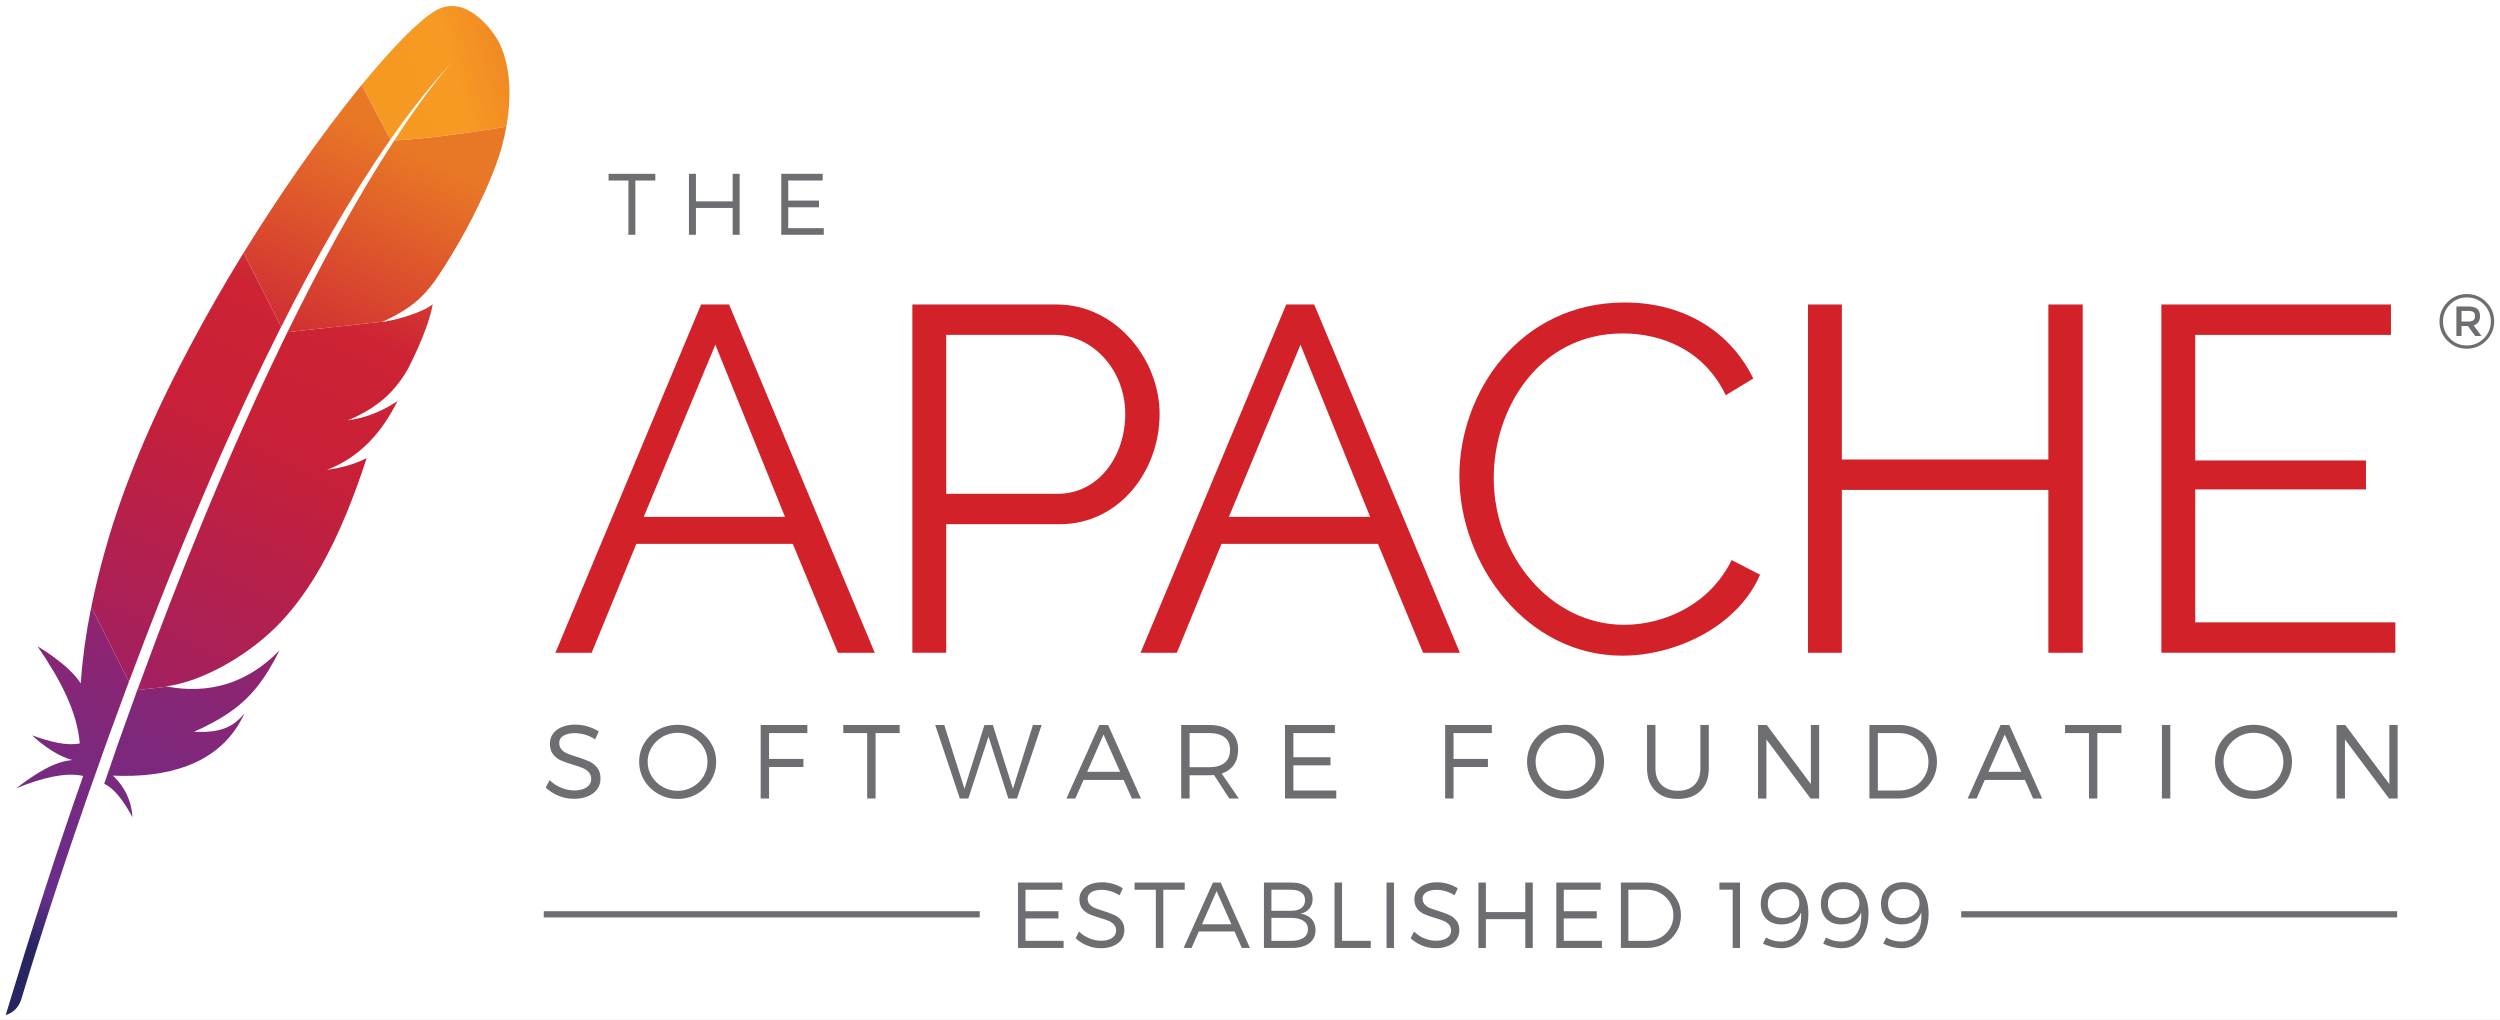
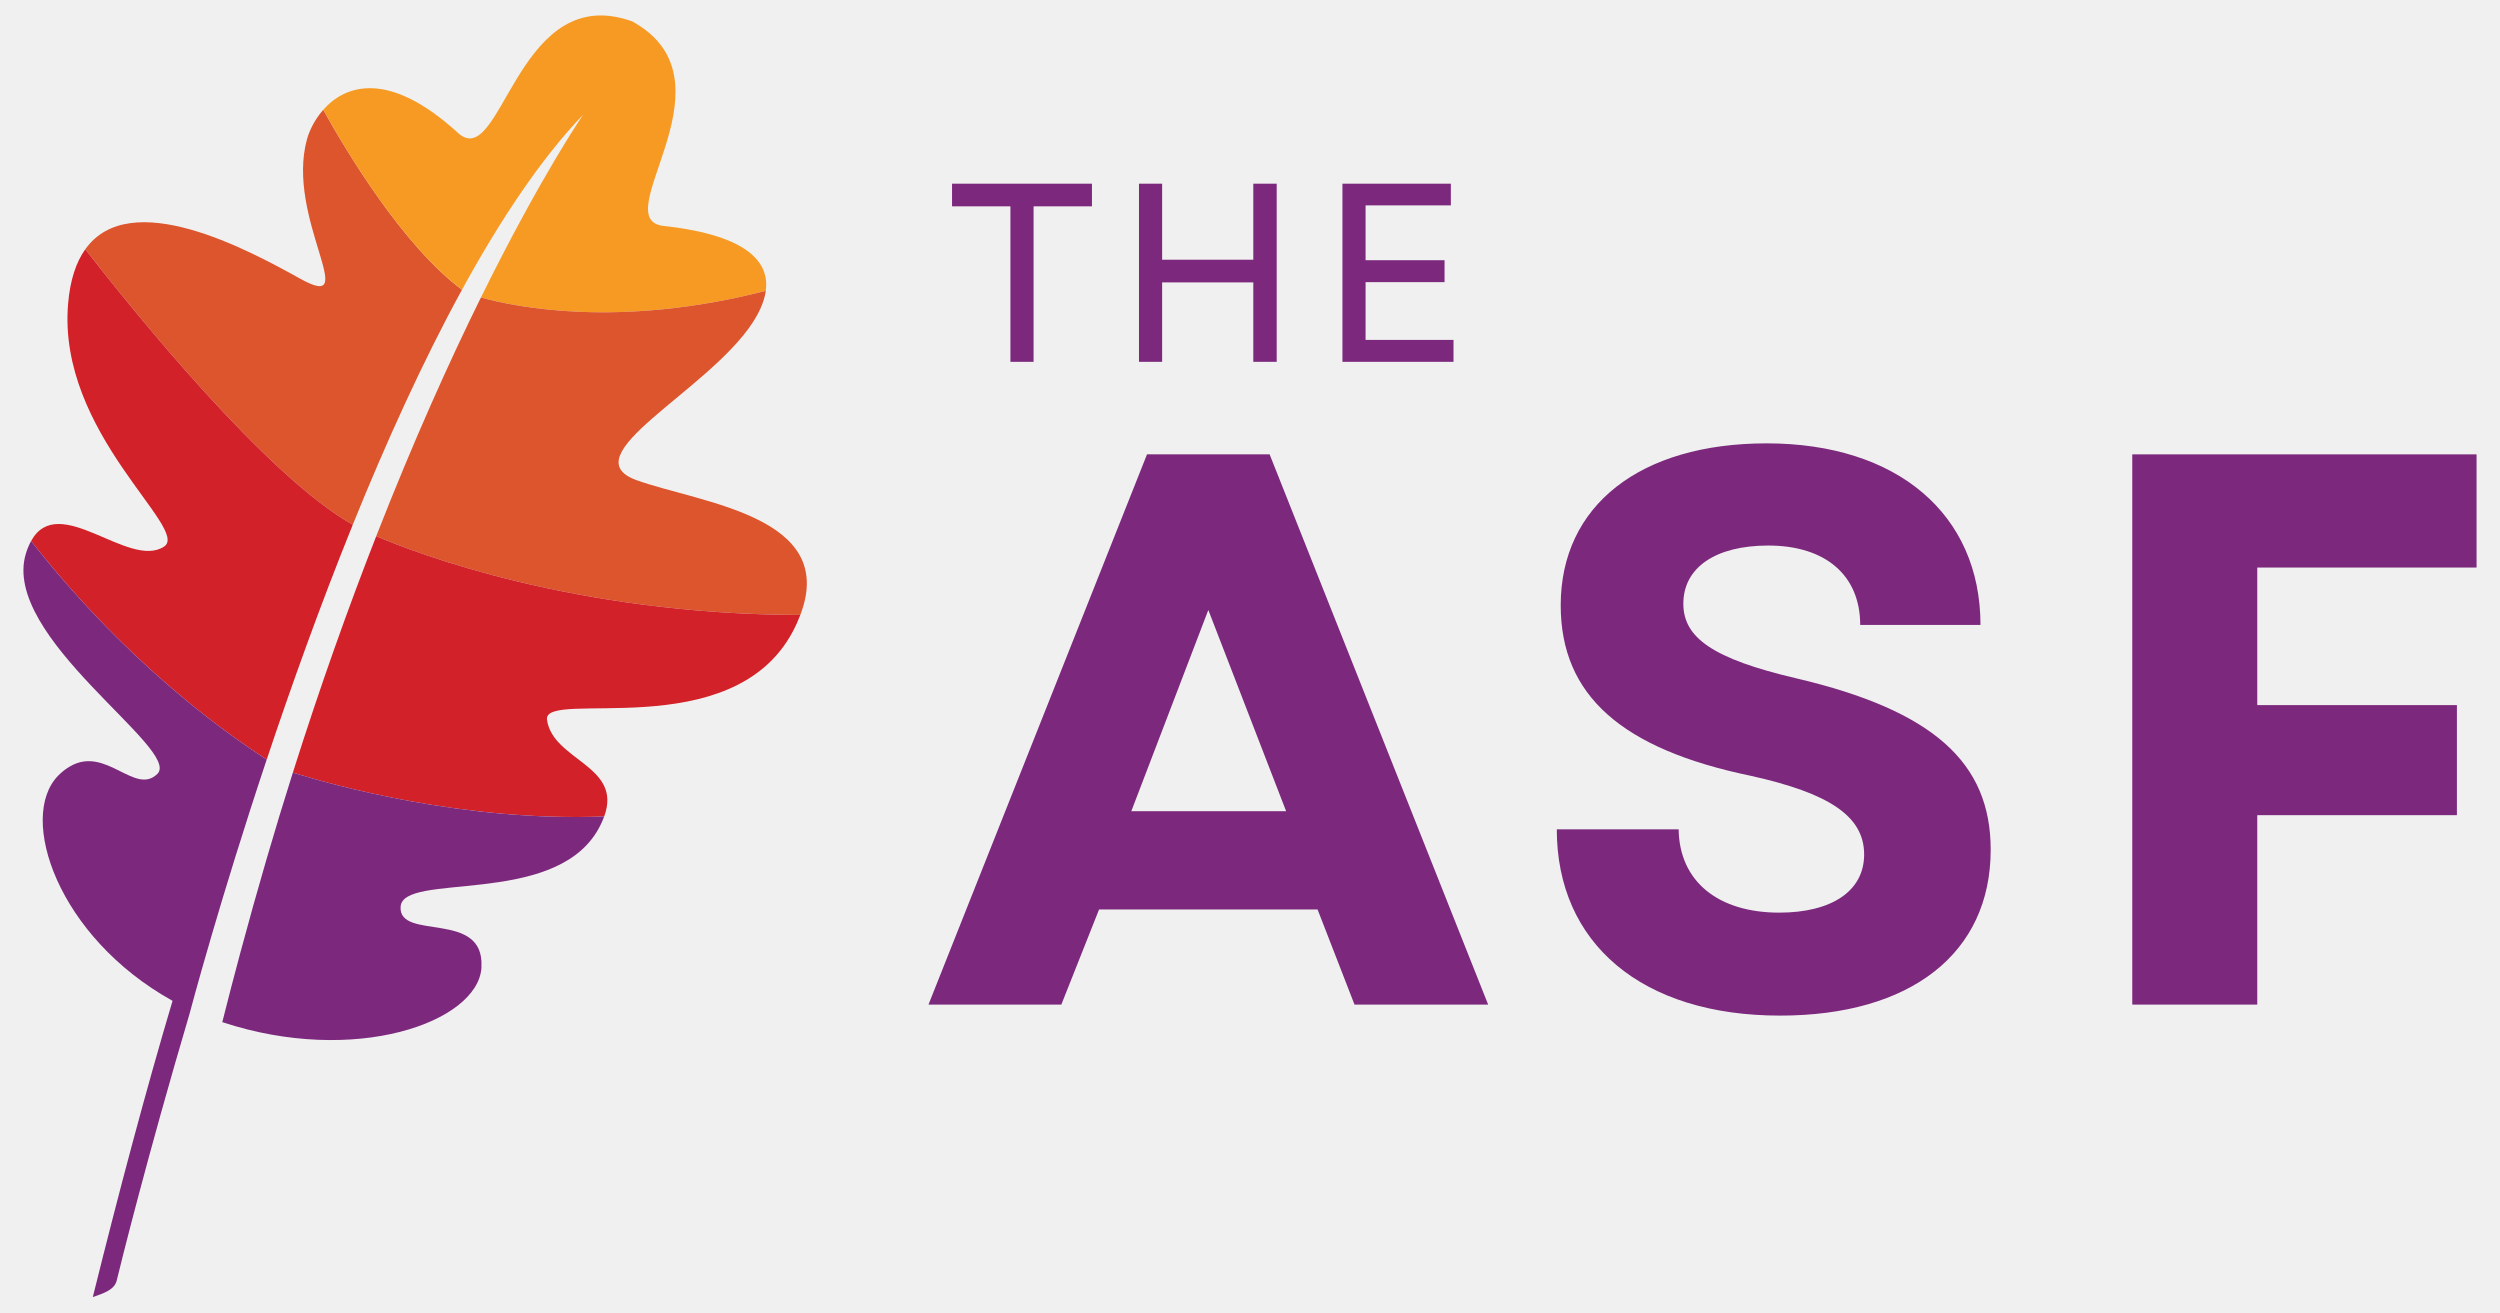
- <svg xmlns="http://www.w3.org/2000/svg" width="439" height="179" viewBox="0 0 439 179" fill="none">
-   <rect width="439" height="179" fill="white" />
-   <g clip-path="url(#clip0)">
-     <path d="M436.572 53.038C437.51 53.976 437.976 55.104 437.976 56.422C437.976 57.74 437.51 58.868 436.572 59.819C435.634 60.763 434.5 61.235 433.163 61.235C431.827 61.235 430.699 60.769 429.767 59.831C428.841 58.893 428.375 57.765 428.375 56.447C428.375 55.129 428.841 54.001 429.779 53.05C430.717 52.106 431.845 51.634 433.175 51.634C434.5 51.634 435.634 52.1 436.572 53.038ZM436.167 59.42C436.983 58.586 437.393 57.593 437.393 56.434C437.393 55.276 436.989 54.289 436.179 53.461C435.37 52.639 434.377 52.229 433.2 52.229C432.023 52.229 431.03 52.639 430.214 53.467C429.399 54.295 428.994 55.288 428.994 56.453C428.994 57.618 429.399 58.611 430.202 59.432C431.005 60.254 431.998 60.665 433.175 60.665C434.352 60.665 435.346 60.248 436.167 59.42ZM435.493 55.509C435.493 56.367 435.119 56.907 434.365 57.127L435.744 58.997H434.628L433.384 57.262H432.244V58.997H431.342V53.81H433.292C434.077 53.81 434.641 53.945 434.984 54.215C435.327 54.485 435.493 54.914 435.493 55.509ZM434.334 56.238C434.518 56.091 434.604 55.84 434.604 55.502C434.604 55.165 434.512 54.926 434.328 54.791C434.144 54.657 433.813 54.595 433.347 54.595H432.244V56.465H433.316C433.813 56.459 434.156 56.385 434.334 56.238Z" fill="#6D6E71" />
-     <path d="M111.574 31.703V41.23H110.348V31.703H106.866V30.526H115.075V31.703H111.574Z" fill="#6D6E71" />
-     <path d="M128.655 41.23V36.516H122.205V41.23H120.979V30.52H122.205V35.357H128.655V30.52H129.881V41.23H128.655Z" fill="#6D6E71" />
-     <path d="M138.415 31.703V35.222H143.816V36.399H138.415V40.065H144.656V41.23H137.188V30.52H144.46V31.697H138.415V31.703Z" fill="#6D6E71" />
-     <path d="M97.529 114.627L123.112 53.467H128.023L153.607 114.627H147.145L139.218 95.506H111.74L103.899 114.627H97.529ZM125.614 60.53L113.04 90.766H137.851L125.614 60.53Z" fill="#D22128" />
-     <path d="M160.209 114.627V53.467H185.536C196.044 53.467 203.627 63.203 203.627 72.675C203.627 82.668 196.565 92.054 186.057 92.054H166.156V114.621H160.209V114.627ZM166.156 86.714H185.707C192.942 86.714 197.595 80.081 197.595 72.675C197.595 65.005 191.912 58.807 185.192 58.807H166.156V86.714Z" fill="#D22128" />
-     <path d="M200.28 114.627L225.864 53.467H230.775L256.358 114.627H249.896L241.969 95.506H214.491L206.65 114.627H200.28ZM228.365 60.53L215.791 90.766H240.602L228.365 60.53Z" fill="#D22128" />
-     <path d="M285.301 53.117C296.153 53.117 304.08 58.629 307.869 66.47L303.044 69.401C299.169 61.302 291.585 58.549 284.952 58.549C270.306 58.549 262.299 71.645 262.299 83.961C262.299 97.486 272.206 109.717 285.209 109.717C292.1 109.717 300.199 106.271 304.074 98.344L309.07 100.925C305.11 110.054 294.252 115.136 284.866 115.136C268.068 115.136 256.266 99.117 256.266 83.612C256.272 68.886 266.866 53.117 285.301 53.117Z" fill="#D22128" />
-     <path d="M365.725 53.467V114.627H359.692V86.028H323.429V114.627H317.488V53.467H323.429V80.688H359.692V53.467H365.725Z" fill="#D22128" />
-     <path d="M420.625 109.281V114.621H379.537V53.467H419.853V58.807H385.484V80.859H415.463V85.942H385.484V109.288H420.625V109.281Z" fill="#D22128" />
-     <path d="M103.236 127.576C103.96 127.79 104.597 128.085 105.137 128.446L104.505 129.832C103.954 129.464 103.365 129.194 102.734 129.01C102.108 128.832 101.507 128.741 100.943 128.741C100.11 128.741 99.441 128.888 98.945 129.188C98.448 129.488 98.197 129.912 98.197 130.457C98.197 130.923 98.338 131.315 98.614 131.622C98.889 131.929 99.239 132.168 99.656 132.339C100.073 132.511 100.643 132.707 101.372 132.928C102.255 133.21 102.966 133.473 103.5 133.719C104.039 133.964 104.499 134.326 104.879 134.81C105.259 135.288 105.449 135.926 105.449 136.711C105.449 137.428 105.253 138.047 104.867 138.587C104.481 139.12 103.929 139.537 103.224 139.831C102.513 140.125 101.697 140.272 100.772 140.272C99.846 140.272 98.951 140.095 98.08 139.739C97.21 139.384 96.462 138.905 95.836 138.305L96.492 136.98C97.081 137.557 97.761 138.004 98.534 138.323C99.306 138.642 100.054 138.801 100.79 138.801C101.728 138.801 102.464 138.617 103.003 138.255C103.543 137.894 103.813 137.403 103.813 136.79C103.813 136.312 103.672 135.914 103.39 135.601C103.107 135.288 102.758 135.049 102.341 134.871C101.924 134.7 101.354 134.503 100.625 134.283C99.754 134.025 99.049 133.774 98.503 133.535C97.958 133.296 97.498 132.94 97.124 132.462C96.75 131.99 96.56 131.364 96.56 130.586C96.56 129.918 96.744 129.335 97.112 128.833C97.48 128.33 98.007 127.937 98.681 127.662C99.362 127.386 100.14 127.245 101.023 127.245C101.777 127.251 102.507 127.361 103.236 127.576Z" fill="#6D6E71" />
-     <path d="M122.395 128.139C123.425 128.716 124.246 129.507 124.847 130.494C125.448 131.487 125.755 132.572 125.755 133.761C125.755 134.957 125.454 136.054 124.847 137.047C124.246 138.047 123.425 138.831 122.395 139.414C121.365 139.996 120.231 140.291 119.011 140.291C117.766 140.291 116.632 140.002 115.596 139.414C114.566 138.831 113.744 138.041 113.144 137.047C112.543 136.048 112.236 134.957 112.236 133.761C112.236 132.566 112.537 131.475 113.144 130.481C113.744 129.488 114.566 128.703 115.596 128.133C116.626 127.557 117.766 127.275 119.011 127.275C120.231 127.269 121.359 127.557 122.395 128.139ZM116.375 129.359C115.571 129.813 114.928 130.432 114.45 131.205C113.971 131.977 113.726 132.829 113.726 133.761C113.726 134.699 113.965 135.558 114.45 136.336C114.928 137.115 115.571 137.734 116.375 138.188C117.178 138.641 118.054 138.868 119.005 138.868C119.955 138.868 120.826 138.641 121.623 138.188C122.42 137.734 123.051 137.121 123.529 136.336C124.001 135.558 124.24 134.699 124.24 133.761C124.24 132.823 124.001 131.971 123.529 131.199C123.057 130.426 122.42 129.813 121.623 129.359C120.826 128.906 119.955 128.673 119.011 128.673C118.061 128.673 117.184 128.9 116.375 129.359Z" fill="#6D6E71" />
-     <path d="M135.049 128.728V133.265H141.081V134.687H135.049V140.217H133.571V127.306H141.774V128.728H135.049V128.728Z" fill="#6D6E71" />
-     <path d="M153.754 128.728V140.217H152.276V128.728H148.083V127.306H157.978V128.728H153.754Z" fill="#6D6E71" />
-     <path d="M177.063 140.217L173.581 129.341L170.049 140.217H168.547L164.225 127.306H165.813L169.363 138.507L172.863 127.324L174.341 127.306L177.878 138.507L181.379 127.306H182.912L178.583 140.217H177.063V140.217Z" fill="#6D6E71" />
-     <path d="M190.275 136.955L188.834 140.217H187.265L193.052 127.306H194.585L200.354 140.217H198.754L197.313 136.955H190.275ZM193.782 128.985L190.906 135.533H196.694L193.782 128.985Z" fill="#6D6E71" />
-     <path d="M213.191 136.103C212.824 136.128 212.535 136.14 212.327 136.14H208.894V140.217H207.422V127.306H212.327C213.933 127.306 215.184 127.686 216.079 128.44C216.968 129.194 217.415 130.267 217.415 131.646C217.415 132.701 217.164 133.59 216.668 134.301C216.171 135.012 215.454 135.527 214.522 135.834L217.538 140.217H215.864L213.191 136.103ZM215.043 133.951C215.674 133.436 215.993 132.676 215.993 131.683C215.993 130.708 215.674 129.973 215.043 129.476C214.411 128.979 213.504 128.728 212.327 128.728H208.894V134.724H212.327C213.504 134.724 214.411 134.466 215.043 133.951Z" fill="#6D6E71" />
-     <path d="M227.12 128.728V132.97H233.631V134.393H227.12V138.813H234.649V140.217H225.643V127.306H234.403V128.728H227.12V128.728Z" fill="#6D6E71" />
-     <path d="M255.242 128.728V133.265H261.275V134.687H255.242V140.217H253.765V127.306H261.968V128.728H255.242V128.728Z" fill="#6D6E71" />
-     <path d="M278.312 128.139C279.342 128.716 280.164 129.507 280.765 130.494C281.366 131.487 281.672 132.572 281.672 133.761C281.672 134.957 281.372 136.054 280.765 137.047C280.164 138.047 279.342 138.831 278.312 139.414C277.282 139.996 276.148 140.291 274.928 140.291C273.684 140.291 272.55 140.002 271.513 139.414C270.483 138.831 269.662 138.041 269.061 137.047C268.46 136.048 268.154 134.957 268.154 133.761C268.154 132.566 268.454 131.475 269.061 130.481C269.662 129.488 270.483 128.703 271.513 128.133C272.543 127.557 273.684 127.275 274.928 127.275C276.154 127.269 277.282 127.557 278.312 128.139ZM272.298 129.359C271.495 129.813 270.851 130.432 270.373 131.205C269.895 131.977 269.65 132.829 269.65 133.761C269.65 134.699 269.889 135.558 270.373 136.336C270.851 137.115 271.495 137.734 272.298 138.188C273.101 138.641 273.978 138.868 274.928 138.868C275.879 138.868 276.749 138.641 277.546 138.188C278.343 137.734 278.975 137.121 279.453 136.336C279.925 135.558 280.164 134.699 280.164 133.761C280.164 132.823 279.925 131.971 279.453 131.199C278.981 130.426 278.343 129.813 277.546 129.359C276.749 128.906 275.879 128.673 274.934 128.673C273.978 128.673 273.101 128.9 272.298 129.359Z" fill="#6D6E71" />
-     <path d="M298.629 138.862C297.667 139.812 296.343 140.291 294.657 140.291C292.958 140.291 291.628 139.812 290.666 138.862C289.703 137.912 289.219 136.594 289.219 134.902V127.3H290.696V134.902C290.696 136.146 291.052 137.115 291.757 137.814C292.468 138.513 293.431 138.862 294.657 138.862C295.889 138.862 296.852 138.513 297.544 137.82C298.243 137.127 298.587 136.152 298.587 134.896V127.293H300.064V134.896C300.07 136.594 299.592 137.912 298.629 138.862Z" fill="#6D6E71" />
-     <path d="M317.929 140.217L310.186 129.85V140.217H308.708V127.306H310.241L317.984 137.685V127.306H319.443V140.217H317.929Z" fill="#6D6E71" />
-     <path d="M336.868 128.158C337.873 128.728 338.67 129.5 339.253 130.481C339.841 131.462 340.129 132.56 340.129 133.761C340.129 134.963 339.835 136.067 339.253 137.047C338.67 138.034 337.867 138.807 336.843 139.371C335.826 139.935 334.685 140.217 333.441 140.217H328.272V127.306H333.496C334.74 127.306 335.862 127.588 336.868 128.158ZM329.75 138.813H333.514C334.465 138.813 335.329 138.599 336.108 138.163C336.886 137.728 337.505 137.127 337.959 136.355C338.413 135.588 338.64 134.73 338.64 133.78C338.64 132.829 338.407 131.977 337.947 131.211C337.487 130.445 336.862 129.844 336.071 129.396C335.286 128.955 334.415 128.728 333.459 128.728H329.75V138.813V138.813Z" fill="#6D6E71" />
-     <path d="M348.528 136.955L347.087 140.217H345.518L351.305 127.306H352.838L358.607 140.217H357.013L355.572 136.955H348.528ZM352.035 128.985L349.159 135.533H354.947L352.035 128.985Z" fill="#6D6E71" />
-     <path d="M368.293 128.728V140.217H366.822V128.728H362.628V127.306H372.523V128.728H368.293Z" fill="#6D6E71" />
-     <path d="M379.629 140.217V127.306H381.106V140.217H379.629Z" fill="#6D6E71" />
-     <path d="M399.112 128.139C400.142 128.716 400.964 129.507 401.565 130.494C402.165 131.487 402.472 132.572 402.472 133.761C402.472 134.957 402.172 136.054 401.565 137.047C400.964 138.047 400.142 138.831 399.112 139.414C398.082 139.996 396.948 140.291 395.728 140.291C394.484 140.291 393.349 140.002 392.313 139.414C391.283 138.831 390.462 138.041 389.861 137.047C389.26 136.048 388.954 134.957 388.954 133.761C388.954 132.566 389.254 131.475 389.861 130.481C390.462 129.488 391.283 128.703 392.313 128.133C393.343 127.557 394.484 127.275 395.728 127.275C396.954 127.269 398.082 127.557 399.112 128.139ZM393.098 129.359C392.295 129.813 391.651 130.432 391.173 131.205C390.695 131.977 390.45 132.829 390.45 133.761C390.45 134.699 390.689 135.558 391.173 136.336C391.651 137.115 392.295 137.734 393.098 138.188C393.901 138.641 394.778 138.868 395.728 138.868C396.678 138.868 397.549 138.641 398.346 138.188C399.143 137.734 399.774 137.121 400.253 136.336C400.725 135.558 400.964 134.699 400.964 133.761C400.964 132.823 400.725 131.971 400.253 131.199C399.781 130.426 399.143 129.813 398.346 129.359C397.549 128.906 396.678 128.673 395.734 128.673C394.778 128.673 393.907 128.9 393.098 129.359Z" fill="#6D6E71" />
-     <path d="M419.516 140.217L411.773 129.85V140.217H410.295V127.306H411.828L419.571 137.685V127.306H421.03V140.217H419.516Z" fill="#6D6E71" />
-     <path d="M76.415 1.901C73.637 3.544 69.021 8.185 63.509 14.917L68.573 24.475C72.129 19.392 75.74 14.819 79.382 10.913C79.664 10.601 79.811 10.454 79.811 10.454C79.67 10.607 79.529 10.76 79.382 10.913C78.205 12.213 74.63 16.382 69.235 24.671C74.428 24.413 82.41 23.347 88.921 22.237C90.859 11.386 87.021 6.42 87.021 6.42C87.021 6.42 82.135 -1.477 76.415 1.901Z" fill="url(#paint0_linear)" />
-     <path d="M59.402 82.171C58.752 82.287 58.09 82.404 57.409 82.52C57.403 82.52 57.403 82.526 57.397 82.526C57.74 82.477 58.084 82.422 58.415 82.367C58.752 82.306 59.077 82.238 59.402 82.171Z" fill="#BE202E" />
-     <path opacity="0.35" d="M59.402 82.171C58.752 82.287 58.09 82.404 57.409 82.52C57.403 82.52 57.403 82.526 57.397 82.526C57.74 82.477 58.084 82.422 58.415 82.367C58.752 82.306 59.077 82.238 59.402 82.171Z" fill="#BE202E" />
-     <path d="M61.1 73.815C61.093 73.815 61.093 73.815 61.1 73.815C61.093 73.821 61.087 73.821 61.087 73.821C61.198 73.809 61.302 73.79 61.406 73.772C61.835 73.711 62.258 73.637 62.675 73.545C62.154 73.637 61.633 73.723 61.1 73.815Z" fill="#BE202E" />
-     <path opacity="0.35" d="M61.1 73.815C61.093 73.815 61.093 73.815 61.1 73.815C61.093 73.821 61.087 73.821 61.087 73.821C61.198 73.809 61.302 73.79 61.406 73.772C61.835 73.711 62.258 73.637 62.675 73.545C62.154 73.637 61.633 73.723 61.1 73.815Z" fill="#BE202E" />
-     <path d="M53.638 49.169C55.177 46.294 56.734 43.48 58.31 40.745C59.947 37.901 61.602 35.148 63.27 32.487C63.368 32.328 63.466 32.168 63.564 32.015C65.219 29.397 66.887 26.884 68.567 24.48L63.503 14.916C63.123 15.382 62.736 15.854 62.35 16.339C60.891 18.16 59.371 20.115 57.819 22.194C56.066 24.536 54.264 27.031 52.437 29.655C50.745 32.077 49.034 34.615 47.318 37.239C45.858 39.476 44.393 41.775 42.94 44.136C42.885 44.221 42.83 44.313 42.781 44.399L49.371 57.415C50.769 54.619 52.198 51.867 53.638 49.169Z" fill="url(#paint1_linear)" />
-     <path d="M23.622 122.512C22.752 124.909 21.875 127.349 20.992 129.844C20.98 129.881 20.968 129.918 20.956 129.954C20.833 130.304 20.704 130.659 20.582 131.009C19.987 132.689 19.478 134.203 18.295 137.642C20.238 138.531 21.796 140.861 23.267 143.503C23.108 140.763 21.98 138.194 19.822 136.202C29.392 136.631 37.637 134.215 41.898 127.214C42.278 126.589 42.628 125.933 42.941 125.24C41.003 127.698 38.6 128.74 34.082 128.489C34.069 128.495 34.063 128.495 34.051 128.501C34.063 128.495 34.069 128.495 34.082 128.489C40.74 125.51 44.081 122.646 47.03 117.907C47.729 116.785 48.409 115.553 49.102 114.192C43.284 120.17 36.534 121.874 29.428 120.58L24.101 121.163C23.954 121.61 23.788 122.058 23.622 122.512Z" fill="url(#paint2_linear)" />
-     <path d="M26.112 110.575C27.265 107.602 28.448 104.585 29.668 101.551C30.833 98.645 32.028 95.714 33.254 92.771C34.48 89.829 35.731 86.88 37.006 83.931C38.306 80.927 39.636 77.935 40.985 74.949C42.322 72 43.683 69.07 45.068 66.164C45.565 65.115 46.068 64.073 46.576 63.037C47.447 61.241 48.33 59.457 49.219 57.691C49.268 57.593 49.317 57.501 49.366 57.409L42.775 44.394C42.665 44.571 42.561 44.749 42.45 44.921C40.912 47.428 39.385 49.991 37.889 52.609C36.375 55.251 34.885 57.949 33.432 60.683C32.206 62.988 31.004 65.318 29.839 67.666C29.607 68.144 29.373 68.616 29.147 69.088C27.712 72.043 26.412 74.9 25.241 77.641C23.911 80.749 22.746 83.722 21.716 86.536C21.042 88.388 20.429 90.178 19.871 91.895C19.411 93.366 18.97 94.831 18.553 96.296C17.572 99.748 16.72 103.187 16.027 106.615L22.642 119.698C23.519 117.362 24.414 114.989 25.34 112.586C25.591 111.918 25.855 111.249 26.112 110.575Z" fill="url(#paint3_linear)" />
-     <path d="M15.928 107.086C15.095 111.267 14.506 115.436 14.212 119.581C14.2 119.728 14.187 119.869 14.181 120.016C12.115 116.705 6.579 113.468 6.591 113.505C10.552 119.25 13.562 124.951 14.003 130.549C11.882 130.984 8.976 130.352 5.616 129.12C9.117 132.339 11.747 133.228 12.771 133.467C9.552 133.669 6.205 135.876 2.833 138.421C7.768 136.41 11.753 135.613 14.61 136.256C10.08 149.07 5.543 163.219 1 178.24C2.392 177.829 3.219 176.897 3.691 175.628C4.501 172.906 9.871 155.053 18.283 131.597C18.522 130.929 18.761 130.261 19.006 129.58C19.073 129.396 19.141 129.206 19.208 129.016C20.097 126.558 21.017 124.044 21.973 121.481C22.188 120.899 22.409 120.316 22.629 119.728C22.635 119.716 22.635 119.703 22.642 119.691L16.026 106.62C15.996 106.78 15.959 106.933 15.928 107.086Z" fill="url(#paint4_linear)" />
-     <path d="M50.389 58.507C50.199 58.893 50.009 59.285 49.819 59.678C49.249 60.855 48.667 62.056 48.084 63.282C47.453 64.613 46.815 65.974 46.165 67.359C45.84 68.058 45.516 68.763 45.184 69.481C44.197 71.626 43.198 73.84 42.187 76.12C40.942 78.928 39.673 81.847 38.385 84.875C37.159 87.763 35.915 90.754 34.652 93.844C33.456 96.781 32.242 99.81 31.016 102.936C29.925 105.72 28.815 108.583 27.706 111.525C27.651 111.666 27.595 111.814 27.546 111.955C26.443 114.873 25.327 117.877 24.199 120.955C24.174 121.022 24.15 121.096 24.119 121.163L29.447 120.581C29.343 120.562 29.232 120.55 29.128 120.525C35.498 119.728 43.971 114.971 49.445 109.092C51.965 106.382 54.258 103.188 56.373 99.448C57.949 96.665 59.426 93.575 60.836 90.16C62.069 87.174 63.252 83.943 64.392 80.436C62.927 81.209 61.253 81.773 59.402 82.165C59.077 82.233 58.746 82.3 58.415 82.355C58.077 82.417 57.74 82.466 57.397 82.515C57.403 82.515 57.403 82.509 57.409 82.509C63.35 80.222 67.096 75.814 69.818 70.406C68.254 71.473 65.716 72.865 62.669 73.539C62.258 73.631 61.829 73.705 61.4 73.766C61.296 73.784 61.186 73.803 61.081 73.815C61.088 73.815 61.088 73.815 61.088 73.809H61.094C63.154 72.945 64.895 71.982 66.403 70.842C66.728 70.597 67.04 70.345 67.341 70.088C67.801 69.689 68.242 69.272 68.659 68.831C68.929 68.549 69.186 68.261 69.438 67.96C70.026 67.255 70.584 66.495 71.099 65.674C71.258 65.422 71.412 65.165 71.565 64.901C71.761 64.521 71.951 64.147 72.135 63.779C72.963 62.112 73.631 60.622 74.158 59.316C74.422 58.666 74.655 58.059 74.851 57.495C74.931 57.268 75.004 57.054 75.078 56.845C75.286 56.22 75.458 55.662 75.593 55.172C75.795 54.436 75.918 53.853 75.985 53.43C75.783 53.59 75.55 53.749 75.293 53.903C73.496 54.975 70.419 55.95 67.942 56.404L72.834 55.864L67.942 56.404C67.905 56.41 67.868 56.416 67.831 56.422C67.586 56.465 67.335 56.502 67.083 56.545C67.126 56.526 67.169 56.502 67.212 56.483L50.475 58.317C50.451 58.384 50.42 58.445 50.389 58.507Z" fill="url(#paint5_linear)" />
-     <path d="M69.229 24.671C67.739 26.958 66.115 29.551 64.361 32.488C64.269 32.641 64.177 32.8 64.085 32.954C62.577 35.498 60.971 38.294 59.285 41.353C57.826 43.995 56.312 46.828 54.73 49.874C53.357 52.529 51.934 55.343 50.475 58.323L67.212 56.49C72.086 54.246 74.269 52.216 76.384 49.28C76.948 48.471 77.512 47.624 78.07 46.748C79.786 44.062 81.478 41.108 82.98 38.171C84.433 35.332 85.721 32.518 86.702 29.986C87.327 28.374 87.83 26.872 88.179 25.554C88.486 24.389 88.725 23.292 88.909 22.237C82.41 23.347 74.422 24.413 69.229 24.671Z" fill="url(#paint6_linear)" />
-     <path d="M58.415 82.361C58.078 82.422 57.74 82.471 57.397 82.52C57.74 82.478 58.078 82.422 58.415 82.361Z" fill="#BE202E" />
-     <path opacity="0.35" d="M58.415 82.361C58.078 82.422 57.74 82.471 57.397 82.52C57.74 82.478 58.078 82.422 58.415 82.361Z" fill="#BE202E" />
-     <path d="M58.415 82.361C58.078 82.422 57.74 82.471 57.397 82.52C57.74 82.478 58.078 82.422 58.415 82.361Z" fill="url(#paint7_linear)" />
-     <path d="M61.081 73.821C61.192 73.809 61.297 73.79 61.401 73.772C61.297 73.79 61.192 73.809 61.081 73.821Z" fill="#BE202E" />
-     <path opacity="0.35" d="M61.081 73.821C61.192 73.809 61.297 73.79 61.401 73.772C61.297 73.79 61.192 73.809 61.081 73.821Z" fill="#BE202E" />
-     <path d="M61.081 73.821C61.192 73.809 61.297 73.79 61.401 73.772C61.297 73.79 61.192 73.809 61.081 73.821Z" fill="url(#paint8_linear)" />
+ <svg xmlns="http://www.w3.org/2000/svg" id="Layer_1" viewBox="0 0 1000 525">
+   <defs>
+     <style>
+       .cls-1 {
+         fill: #7c297d;
+       }
+ 
+       .cls-2 {
+         fill: #f79a23;
+       }
+ 
+       .cls-3 {
+         fill: #dd552c;
+       }
+ 
+       .cls-4 {
+         fill: #d22128;
+       }
+     </style>
+   </defs>
+   <g>
+     <g>
+       <path class="cls-1" d="M458.804,181.745h49.045l87.413,220.094h-53.455l-14.778-38.045h-87.406l-15.094,38.045h-53.138l87.413-220.094ZM514.454,324.491l-31.124-80.492-30.814,80.492h61.938Z" />
+       <path class="cls-1" d="M622.717,331.722h48.735c.316,21.066,16.036,33.332,40.246,33.332,20.749,0,33.958-8.489,33.958-23.267,0-15.41-14.151-24.526-45.275-31.447-51.57-10.691-76.096-32.066-76.096-68.226,0-39.93,31.756-64.772,82.384-64.772,52.189,0,85.521,28.296,85.521,72.629h-48.109c0-19.807-13.835-31.756-36.786-31.756-21.066,0-33.958,8.806-33.958,23.267,0,13.525,11.633,22.015,45.275,29.871,54.714,12.892,77.664,33.642,77.664,68.542,0,41.505-32.073,66.347-84.262,66.347-55.34,0-89.298-28.929-89.298-74.52Z" />
+       <path class="cls-1" d="M852.909,181.745h137.717v45.275h-87.722v55.023h79.859v44.023h-79.859v75.773h-49.994v-220.094Z" />
+     </g>
+     <g>
+       <path class="cls-3" d="M141.108,209.888c13.187-32.608,27.901-65.152,43.688-93.997-23.567-17.504-46.196-55.249-55.493-71.972-3.339,3.794-5.507,8.163-6.49,11.718-8.759,31.625,22.42,69.814-2.693,55.862-20.924-11.627-68.04-37.089-86.012-11.782,20.128,25.862,72.773,90.93,107.001,110.172Z" />
+       <path class="cls-2" d="M184.796,115.891c15.298-27.949,31.6-52.428,48.502-70.064,0,0-16.858,24.401-40.936,73.181,14.582,4.016,56.112,12.256,113.96-2.686,1.422-10.513-5.645-22.075-40.864-25.946-22.993-2.525,27.598-54.902-9.052-79.674-1.183-.801-2.346-1.508-3.486-2.141-1.229-.441-2.526-.845-3.911-1.205-42.803-11.169-48.735,61.409-65.815,45.807-27.601-25.213-45.023-19.322-53.891-9.244,9.297,16.723,31.926,54.468,55.493,71.972Z" />
+       <path class="cls-4" d="M106.682,303.838c9.663-28.946,21.286-61.466,34.426-93.95-34.227-19.241-86.873-84.309-107.001-110.172-3.593,5.056-6.049,12.108-6.867,21.752-4.389,51.802,49.052,90.153,38.398,97.158-14.092,9.267-42.141-22.261-53.196-2.228,16.023,20.584,48.661,57.777,94.239,87.44Z" />
+       <path class="cls-3" d="M254.756,192.118c-27.059-9.651,28.276-35.533,46.245-62.991,2.299-3.511,4.676-8.049,5.32-12.805-57.848,14.942-99.378,6.702-113.96,2.686-12.465,25.256-26.859,57.084-41.87,95.458,15.634,6.685,79.47,31.379,169.637,31.507,15.16-39.485-39.691-44.699-65.371-53.855Z" />
+       <path class="cls-4" d="M117.137,309.049c15.9,4.955,68.584,19.756,124.537,17.528,7.517-20.352-20.586-22.338-22.875-38.661-1.772-12.63,73.957,10.614,98.323-35.311,1.232-2.323,2.193-4.514,3.006-6.631-90.166-.128-154.002-24.822-169.637-31.507-10.97,28.044-22.255,59.517-33.354,94.583Z" />
+       <path class="cls-1" d="M117.137,309.049c-7.145,22.57-14.193,46.682-21.035,72.164-2.427,9.035-4.825,18.238-7.19,27.643,53.106,17.531,102.009.04,103.666-21.638.013-.172-.019-.3-.008-.465,1.264-22.961-33.15-10.233-32.335-24.038.818-13.906,60.081-.081,78.408-29.895,1.405-2.286,2.321-4.315,3.031-6.244-55.953,2.228-108.637-12.573-124.537-17.528Z" />
+       <path class="cls-1" d="M12.442,216.398c-.774,1.404-1.473,3.026-2.069,4.965-10.292,33.45,62.485,78.385,52.583,88.18-8.925,8.826-20.557-11.344-34.9-3.013-1.572.916-3.168,2.07-4.805,3.75-16.222,16.619-.254,64.496,45.77,90.052-10.74,36.062-21.432,76.352-31.9,118.486,3.797-1.33,8.341-2.663,9.472-6.244,1.698-6.981,12.194-49.463,29.235-107.095,0,0,3.11-11.805,8.804-31.255,5.265-17.985,12.746-42.515,22.048-70.387-45.578-29.663-78.216-66.856-94.239-87.44Z" />
+     </g>
  </g>
-   <path d="M344.389 161.102H420.94V160.008H344.389V161.102Z" fill="#6D6E71" />
-   <path d="M95.486 161.102H172.038V160.008H95.486V161.102Z" fill="#6D6E71" />
-   <path d="M180.075 156.24V160.013H185.866V161.278H180.075V165.211H186.771V166.461H178.762V154.975H186.555V156.24H180.075Z" fill="#6D6E71" />
-   <path d="M193.515 154.927C194.172 154.927 194.823 155.023 195.469 155.215C196.115 155.407 196.679 155.666 197.159 155.992L196.599 157.225C196.107 156.9 195.581 156.657 195.021 156.497C194.465 156.336 193.937 156.256 193.435 156.256C192.693 156.256 192.1 156.39 191.657 156.657C191.214 156.924 190.992 157.3 190.992 157.786C190.992 158.203 191.115 158.547 191.36 158.819C191.606 159.092 191.913 159.305 192.281 159.46C192.655 159.61 193.165 159.783 193.811 159.981C194.596 160.232 195.226 160.467 195.702 160.686C196.182 160.905 196.591 161.228 196.927 161.655C197.269 162.082 197.44 162.645 197.44 163.345C197.44 163.98 197.266 164.536 196.919 165.011C196.577 165.486 196.091 165.855 195.461 166.116C194.831 166.378 194.105 166.509 193.283 166.509C192.46 166.509 191.662 166.351 190.888 166.036C190.114 165.716 189.449 165.289 188.893 164.755L189.478 163.577C190.001 164.09 190.605 164.488 191.288 164.771C191.977 165.054 192.647 165.195 193.299 165.195C194.132 165.195 194.789 165.035 195.269 164.715C195.75 164.389 195.99 163.954 195.99 163.409C195.99 162.982 195.864 162.629 195.614 162.352C195.363 162.074 195.05 161.858 194.676 161.703C194.308 161.548 193.801 161.374 193.155 161.182C192.38 160.953 191.75 160.731 191.264 160.517C190.784 160.304 190.375 159.986 190.039 159.564C189.708 159.142 189.542 158.587 189.542 157.898C189.542 157.306 189.705 156.785 190.031 156.336C190.362 155.888 190.829 155.541 191.432 155.295C192.036 155.049 192.73 154.927 193.515 154.927Z" fill="#6D6E71" />
-   <path d="M204.279 156.24V166.461H202.966V156.24H199.233V154.975H208.036V156.24H204.279Z" fill="#6D6E71" />
-   <path d="M210.518 163.561L209.237 166.461H207.843L212.993 154.975H214.355L219.489 166.461H218.063L216.782 163.561H210.518ZM213.634 156.473L211.079 162.296H216.229L213.634 156.473Z" fill="#6D6E71" />
-   <path d="M226.785 154.975C227.944 154.975 228.852 155.231 229.509 155.744C230.166 156.251 230.494 156.953 230.494 157.85C230.494 158.528 230.307 159.094 229.933 159.548C229.565 160.002 229.047 160.299 228.379 160.437C229.212 160.56 229.858 160.878 230.318 161.391C230.777 161.903 231.007 162.555 231.007 163.345C231.007 164.317 230.638 165.08 229.901 165.636C229.17 166.186 228.158 166.461 226.866 166.461H221.948V154.975H226.785ZM223.261 159.933H226.721C227.496 159.933 228.096 159.773 228.524 159.452C228.951 159.126 229.164 158.662 229.164 158.058C229.164 157.476 228.951 157.028 228.524 156.713C228.096 156.398 227.496 156.24 226.721 156.24H223.261V159.933ZM223.261 165.211H226.721C227.661 165.211 228.387 165.035 228.9 164.683C229.418 164.325 229.677 163.817 229.677 163.161C229.677 162.536 229.415 162.05 228.892 161.703C228.374 161.356 227.65 161.182 226.721 161.182H223.261V165.211Z" fill="#6D6E71" />
-   <path d="M240.698 165.211V166.461H234.346V154.975H235.66V165.211H240.698Z" fill="#6D6E71" />
-   <path d="M243.476 166.461V154.975H244.79V166.461H243.476Z" fill="#6D6E71" />
-   <path d="M252.335 154.927C252.991 154.927 253.643 155.023 254.289 155.215C254.935 155.407 255.498 155.666 255.979 155.992L255.418 157.225C254.927 156.9 254.401 156.657 253.84 156.497C253.285 156.336 252.756 156.256 252.254 156.256C251.512 156.256 250.919 156.39 250.476 156.657C250.033 156.924 249.811 157.3 249.811 157.786C249.811 158.203 249.934 158.547 250.18 158.819C250.426 159.092 250.733 159.305 251.101 159.46C251.475 159.61 251.985 159.783 252.631 159.981C253.416 160.232 254.046 160.467 254.521 160.686C255.002 160.905 255.41 161.228 255.747 161.655C256.088 162.082 256.259 162.645 256.259 163.345C256.259 163.98 256.086 164.536 255.739 165.011C255.397 165.486 254.911 165.855 254.281 166.116C253.651 166.378 252.925 166.509 252.102 166.509C251.28 166.509 250.482 166.351 249.707 166.036C248.933 165.716 248.268 165.289 247.713 164.755L248.298 163.577C248.821 164.09 249.424 164.488 250.108 164.771C250.797 165.054 251.467 165.195 252.118 165.195C252.951 165.195 253.608 165.035 254.089 164.715C254.569 164.389 254.81 163.954 254.81 163.409C254.81 162.982 254.684 162.629 254.433 162.352C254.182 162.074 253.87 161.858 253.496 161.703C253.127 161.548 252.62 161.374 251.974 161.182C251.2 160.953 250.57 160.731 250.084 160.517C249.603 160.304 249.195 159.986 248.858 159.564C248.527 159.142 248.362 158.587 248.362 157.898C248.362 157.306 248.525 156.785 248.85 156.336C249.181 155.888 249.649 155.541 250.252 155.295C250.855 155.049 251.55 154.927 252.335 154.927Z" fill="#6D6E71" />
-   <path d="M267.841 166.461V161.407H260.92V166.461H259.607V154.975H260.92V160.165H267.841V154.975H269.154V166.461H267.841Z" fill="#6D6E71" />
-   <path d="M274.6 156.24V160.013H280.391V161.278H274.6V165.211H281.296V166.461H273.287V154.975H281.08V156.24H274.6Z" fill="#6D6E71" />
-   <path d="M289.273 154.975C290.379 154.975 291.377 155.228 292.269 155.736C293.166 156.238 293.874 156.926 294.392 157.802C294.915 158.673 295.177 159.644 295.177 160.718C295.177 161.791 294.915 162.766 294.392 163.641C293.874 164.517 293.161 165.206 292.253 165.708C291.345 166.21 290.336 166.461 289.225 166.461H284.628V154.975H289.273ZM285.941 165.211H289.289C290.133 165.211 290.902 165.019 291.596 164.634C292.29 164.245 292.838 163.708 293.238 163.024C293.644 162.341 293.847 161.577 293.847 160.734C293.847 159.89 293.641 159.129 293.23 158.451C292.819 157.767 292.264 157.228 291.564 156.833C290.865 156.438 290.09 156.24 289.241 156.24H285.941V165.211Z" fill="#6D6E71" />
-   <path d="M304.258 166.461V156.224H301.927V154.975H305.548V166.461H304.258Z" fill="#6D6E71" />
-   <path d="M312.836 166.509C312.307 166.509 311.749 166.434 311.162 166.284C310.58 166.135 310.054 165.935 309.584 165.684L310.113 164.634C310.487 164.853 310.906 165.027 311.37 165.155C311.84 165.278 312.299 165.339 312.748 165.339C313.875 165.339 314.745 164.936 315.359 164.13C315.973 163.318 316.28 162.213 316.28 160.814C316.28 160.552 316.275 160.355 316.264 160.221C316.013 160.899 315.589 161.42 314.991 161.783C314.393 162.146 313.674 162.328 312.836 162.328C311.709 162.328 310.82 162.002 310.169 161.35C309.517 160.699 309.192 159.821 309.192 158.715C309.192 157.546 309.544 156.619 310.249 155.936C310.954 155.252 311.896 154.911 313.076 154.911C314.475 154.911 315.57 155.397 316.36 156.368C317.156 157.34 317.554 158.707 317.554 160.469C317.554 161.671 317.362 162.728 316.977 163.641C316.598 164.554 316.053 165.262 315.343 165.764C314.633 166.26 313.797 166.509 312.836 166.509ZM313.06 161.206C313.653 161.206 314.168 161.089 314.606 160.854C315.044 160.619 315.38 160.307 315.615 159.917C315.85 159.522 315.963 159.094 315.952 158.635C315.963 158.24 315.864 157.85 315.655 157.466C315.447 157.076 315.132 156.756 314.71 156.505C314.289 156.248 313.773 156.12 313.164 156.12C312.342 156.12 311.68 156.355 311.178 156.825C310.676 157.295 310.425 157.93 310.425 158.731C310.425 159.495 310.663 160.098 311.138 160.541C311.613 160.985 312.254 161.206 313.06 161.206Z" fill="#6D6E71" />
-   <path d="M323.392 166.509C322.864 166.509 322.306 166.434 321.718 166.284C321.136 166.135 320.61 165.935 320.14 165.684L320.669 164.634C321.043 164.853 321.462 165.027 321.926 165.155C322.396 165.278 322.856 165.339 323.304 165.339C324.431 165.339 325.301 164.936 325.915 164.13C326.529 163.318 326.836 162.213 326.836 160.814C326.836 160.552 326.831 160.355 326.82 160.221C326.569 160.899 326.145 161.42 325.547 161.783C324.949 162.146 324.231 162.328 323.392 162.328C322.266 162.328 321.376 162.002 320.725 161.35C320.074 160.699 319.748 159.821 319.748 158.715C319.748 157.546 320.1 156.619 320.805 155.936C321.51 155.252 322.452 154.911 323.633 154.911C325.032 154.911 326.126 155.397 326.917 156.368C327.712 157.34 328.11 158.707 328.11 160.469C328.11 161.671 327.918 162.728 327.533 163.641C327.154 164.554 326.609 165.262 325.899 165.764C325.189 166.26 324.353 166.509 323.392 166.509ZM323.617 161.206C324.209 161.206 324.725 161.089 325.162 160.854C325.6 160.619 325.937 160.307 326.172 159.917C326.407 159.522 326.519 159.094 326.508 158.635C326.519 158.24 326.42 157.85 326.212 157.466C326.003 157.076 325.688 156.756 325.267 156.505C324.845 156.248 324.329 156.12 323.721 156.12C322.898 156.12 322.236 156.355 321.734 156.825C321.232 157.295 320.981 157.93 320.981 158.731C320.981 159.495 321.219 160.098 321.694 160.541C322.169 160.985 322.81 161.206 323.617 161.206Z" fill="#6D6E71" />
-   <path d="M333.948 166.509C333.42 166.509 332.862 166.434 332.274 166.284C331.692 166.135 331.166 165.935 330.696 165.684L331.225 164.634C331.599 164.853 332.018 165.027 332.483 165.155C332.953 165.278 333.412 165.339 333.86 165.339C334.987 165.339 335.857 164.936 336.471 164.13C337.086 163.318 337.393 162.213 337.393 160.814C337.393 160.552 337.387 160.355 337.377 160.221C337.126 160.899 336.701 161.42 336.103 161.783C335.505 162.146 334.787 162.328 333.948 162.328C332.822 162.328 331.933 162.002 331.281 161.35C330.63 160.699 330.304 159.821 330.304 158.715C330.304 157.546 330.656 156.619 331.361 155.936C332.066 155.252 333.009 154.911 334.189 154.911C335.588 154.911 336.682 155.397 337.473 156.368C338.268 157.34 338.666 158.707 338.666 160.469C338.666 161.671 338.474 162.728 338.089 163.641C337.71 164.554 337.166 165.262 336.455 165.764C335.745 166.26 334.91 166.509 333.948 166.509ZM334.173 161.206C334.765 161.206 335.281 161.089 335.719 160.854C336.156 160.619 336.493 160.307 336.728 159.917C336.963 159.522 337.075 159.094 337.064 158.635C337.075 158.24 336.976 157.85 336.768 157.466C336.56 157.076 336.245 156.756 335.823 156.505C335.401 156.248 334.886 156.12 334.277 156.12C333.454 156.12 332.792 156.355 332.29 156.825C331.788 157.295 331.537 157.93 331.537 158.731C331.537 159.495 331.775 160.098 332.25 160.541C332.726 160.985 333.366 161.206 334.173 161.206Z" fill="#6D6E71" />
-   <defs>
-     <linearGradient id="paint0_linear" x1="67.799" y1="16.09" x2="104.897" y2="5.775" gradientUnits="userSpaceOnUse">
-       <stop stop-color="#F69923" />
-       <stop offset="0.312" stop-color="#F79A23" />
-       <stop offset="0.838" stop-color="#E97826" />
-     </linearGradient>
-     <linearGradient id="paint1_linear" x1="-13.402" y1="182.587" x2="62.053" y2="20.77" gradientUnits="userSpaceOnUse">
-       <stop offset="0.323" stop-color="#9E2064" />
-       <stop offset="0.63" stop-color="#C92037" />
-       <stop offset="0.751" stop-color="#CD2335" />
-       <stop offset="1" stop-color="#E97826" />
-     </linearGradient>
-     <linearGradient id="paint2_linear" x1="11.937" y1="170.622" x2="56.901" y2="74.194" gradientUnits="userSpaceOnUse">
-       <stop stop-color="#282662" />
-       <stop offset="0.095" stop-color="#662E8D" />
-       <stop offset="0.788" stop-color="#9F2064" />
-       <stop offset="0.949" stop-color="#CD2032" />
-     </linearGradient>
-     <linearGradient id="paint3_linear" x1="-10.671" y1="172.796" x2="64.783" y2="10.978" gradientUnits="userSpaceOnUse">
-       <stop offset="0.323" stop-color="#9E2064" />
-       <stop offset="0.63" stop-color="#C92037" />
-       <stop offset="0.751" stop-color="#CD2335" />
-       <stop offset="1" stop-color="#E97826" />
-     </linearGradient>
-     <linearGradient id="paint4_linear" x1="-2.979" y1="162.015" x2="36.674" y2="76.975" gradientUnits="userSpaceOnUse">
-       <stop stop-color="#282662" />
-       <stop offset="0.095" stop-color="#662E8D" />
-       <stop offset="0.788" stop-color="#9F2064" />
-       <stop offset="0.949" stop-color="#CD2032" />
-     </linearGradient>
-     <linearGradient id="paint5_linear" x1="6.076" y1="180.605" x2="81.531" y2="18.788" gradientUnits="userSpaceOnUse">
-       <stop offset="0.323" stop-color="#9E2064" />
-       <stop offset="0.63" stop-color="#C92037" />
-       <stop offset="0.751" stop-color="#CD2335" />
-       <stop offset="1" stop-color="#E97826" />
-     </linearGradient>
-     <linearGradient id="paint6_linear" x1="0.564" y1="190.255" x2="76.018" y2="28.438" gradientUnits="userSpaceOnUse">
-       <stop offset="0.323" stop-color="#9E2064" />
-       <stop offset="0.63" stop-color="#C92037" />
-       <stop offset="0.751" stop-color="#CD2335" />
-       <stop offset="1" stop-color="#E97826" />
-     </linearGradient>
-     <linearGradient id="paint7_linear" x1="11.058" y1="182.928" x2="86.513" y2="21.11" gradientUnits="userSpaceOnUse">
-       <stop offset="0.323" stop-color="#9E2064" />
-       <stop offset="0.63" stop-color="#C92037" />
-       <stop offset="0.751" stop-color="#CD2335" />
-       <stop offset="1" stop-color="#E97826" />
-     </linearGradient>
-     <linearGradient id="paint8_linear" x1="10.373" y1="182.923" x2="86.014" y2="20.725" gradientUnits="userSpaceOnUse">
-       <stop offset="0.323" stop-color="#9E2064" />
-       <stop offset="0.63" stop-color="#C92037" />
-       <stop offset="0.751" stop-color="#CD2335" />
-       <stop offset="1" stop-color="#E97826" />
-     </linearGradient>
-     <clipPath id="clip0">
-       <rect width="437" height="177.24" fill="white" transform="translate(1 1)" />
-     </clipPath>
-   </defs>
+   <g>
+     <polygon class="cls-1" points="404.167 144.735 413.431 144.735 413.431 82.535 436.779 82.535 436.779 73.473 380.819 73.473 380.819 82.535 404.167 82.535 404.167 144.735" />
+     <polygon class="cls-1" points="464.853 112.958 501.322 112.958 501.322 144.735 510.68 144.735 510.68 73.473 501.322 73.473 501.322 103.89 464.853 103.89 464.853 73.473 455.596 73.473 455.596 144.735 464.853 144.735 464.853 112.958" />
+     <polygon class="cls-1" points="581.403 135.963 546.233 135.963 546.233 112.857 577.821 112.857 577.821 104.085 546.233 104.085 546.233 82.151 580.339 82.151 580.339 73.473 536.976 73.473 536.976 144.735 581.403 144.735 581.403 135.963" />
+   </g>
</svg>
